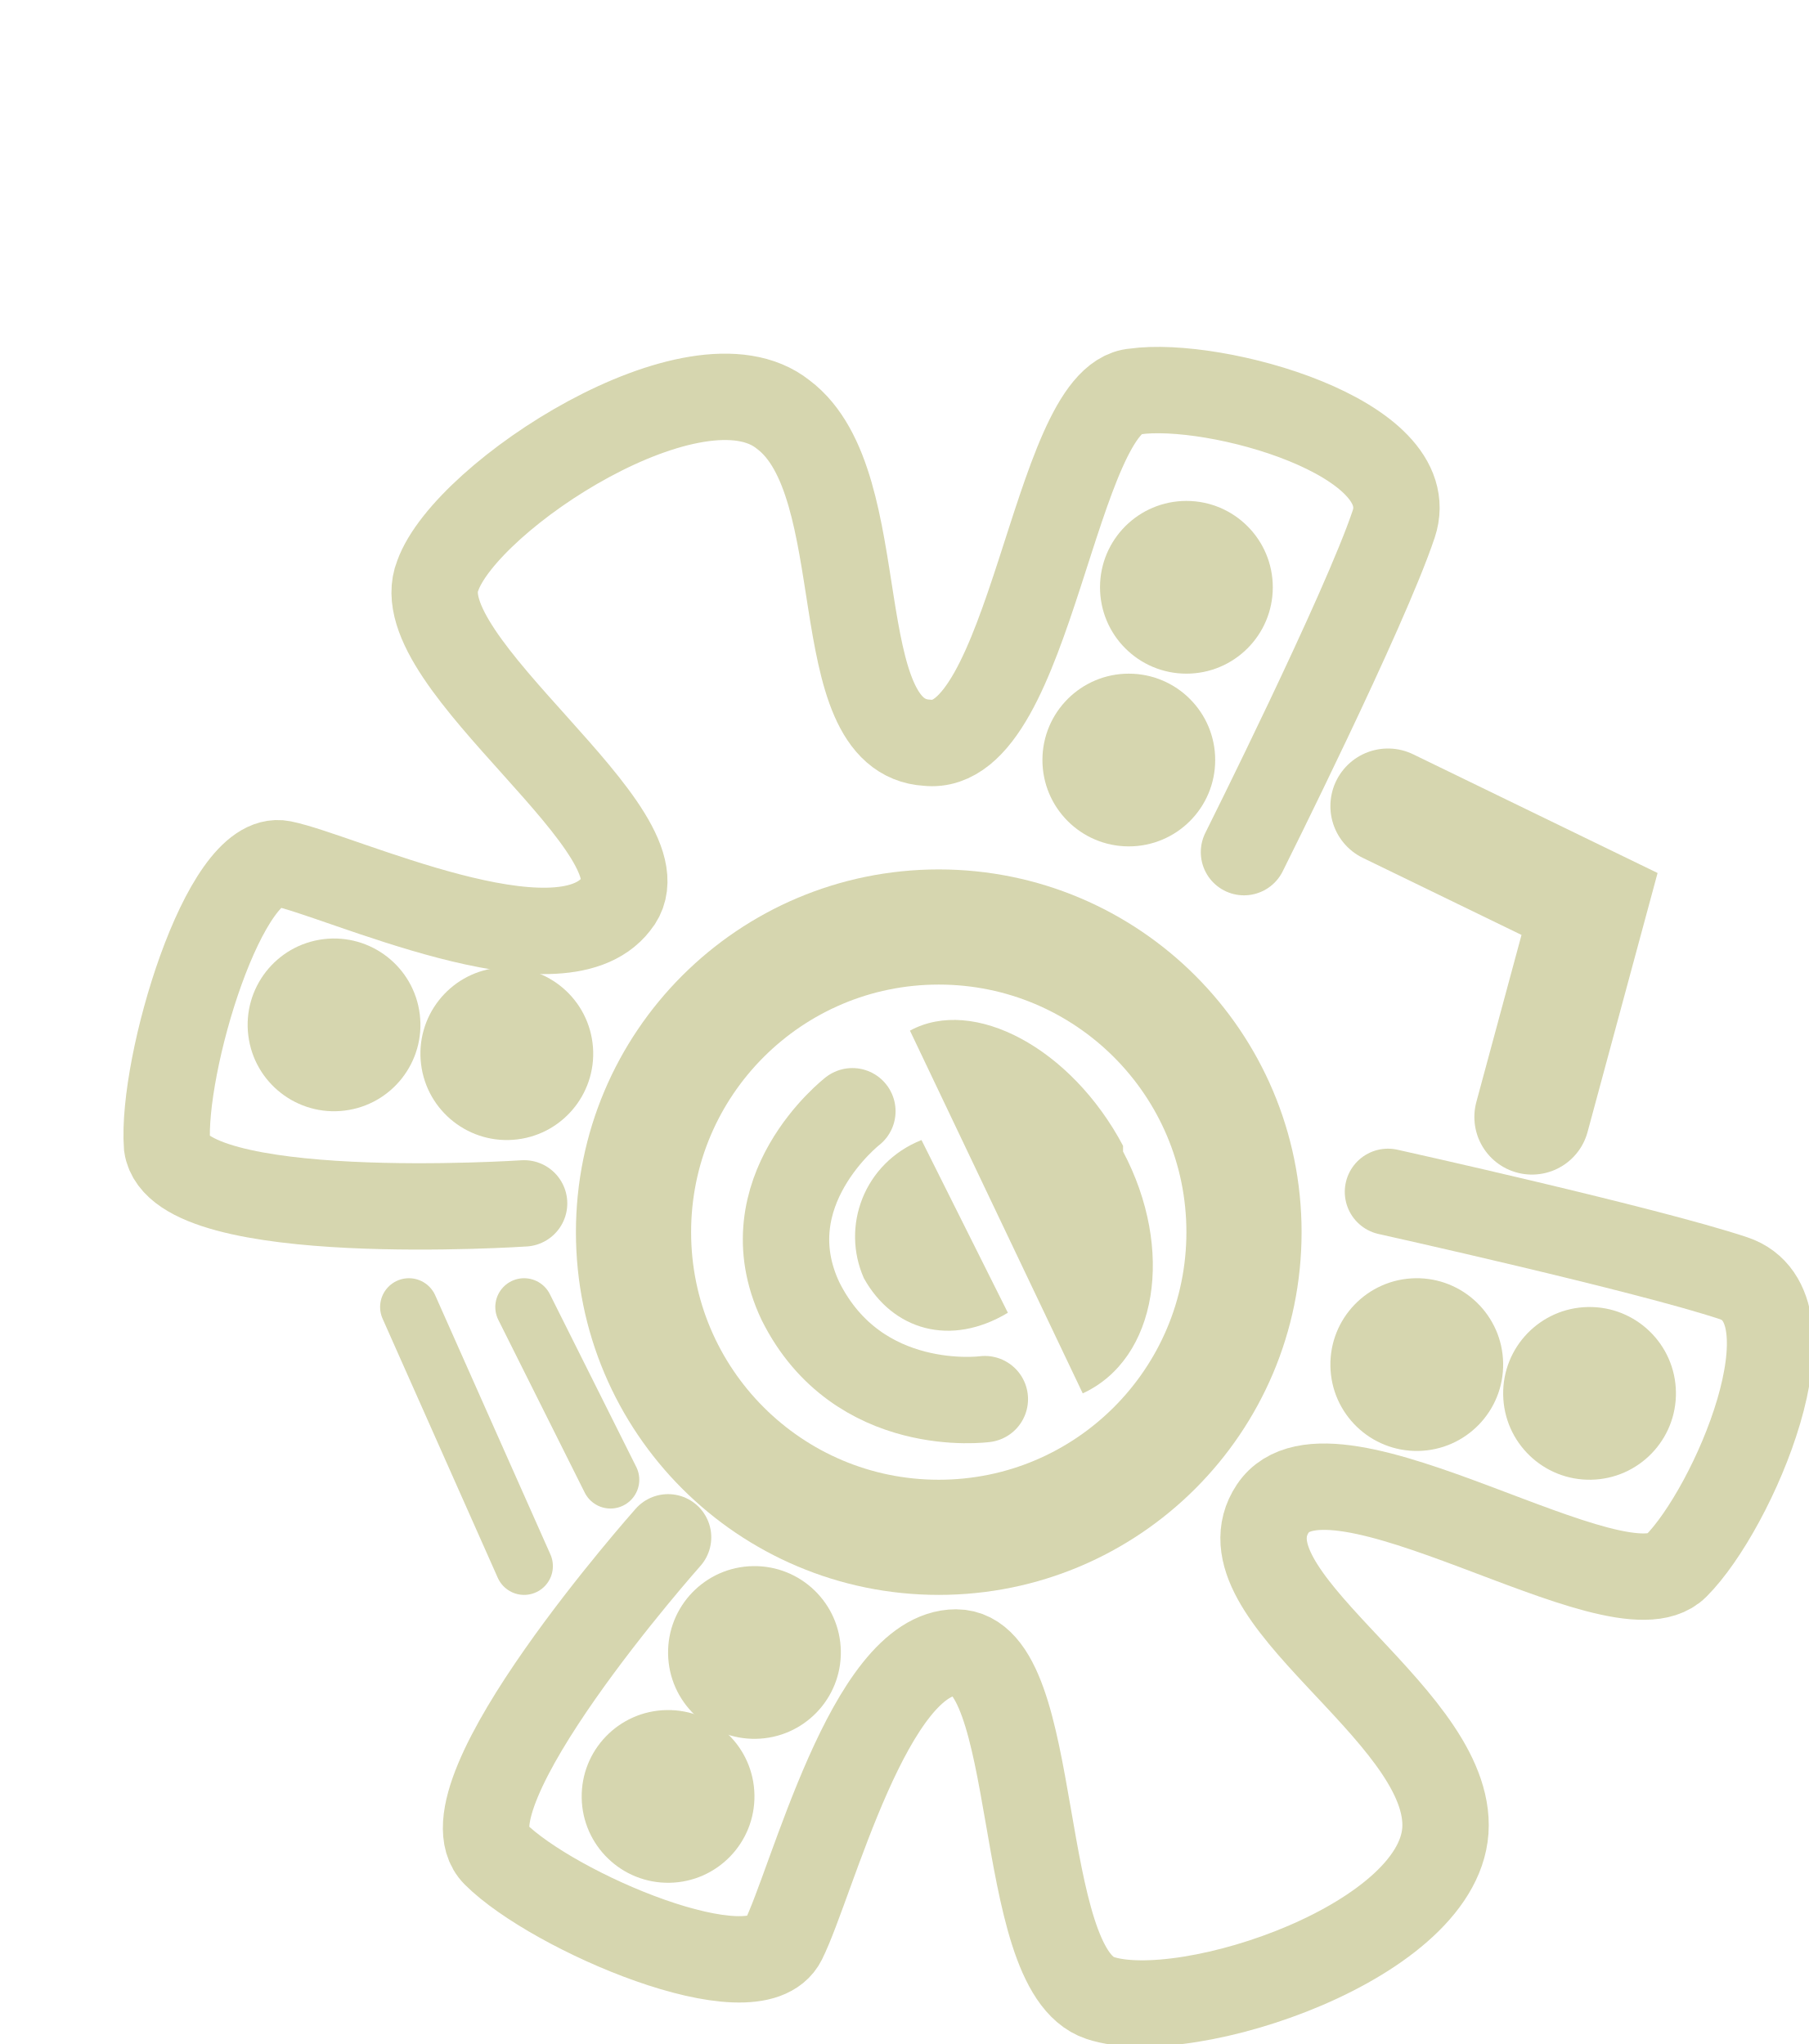
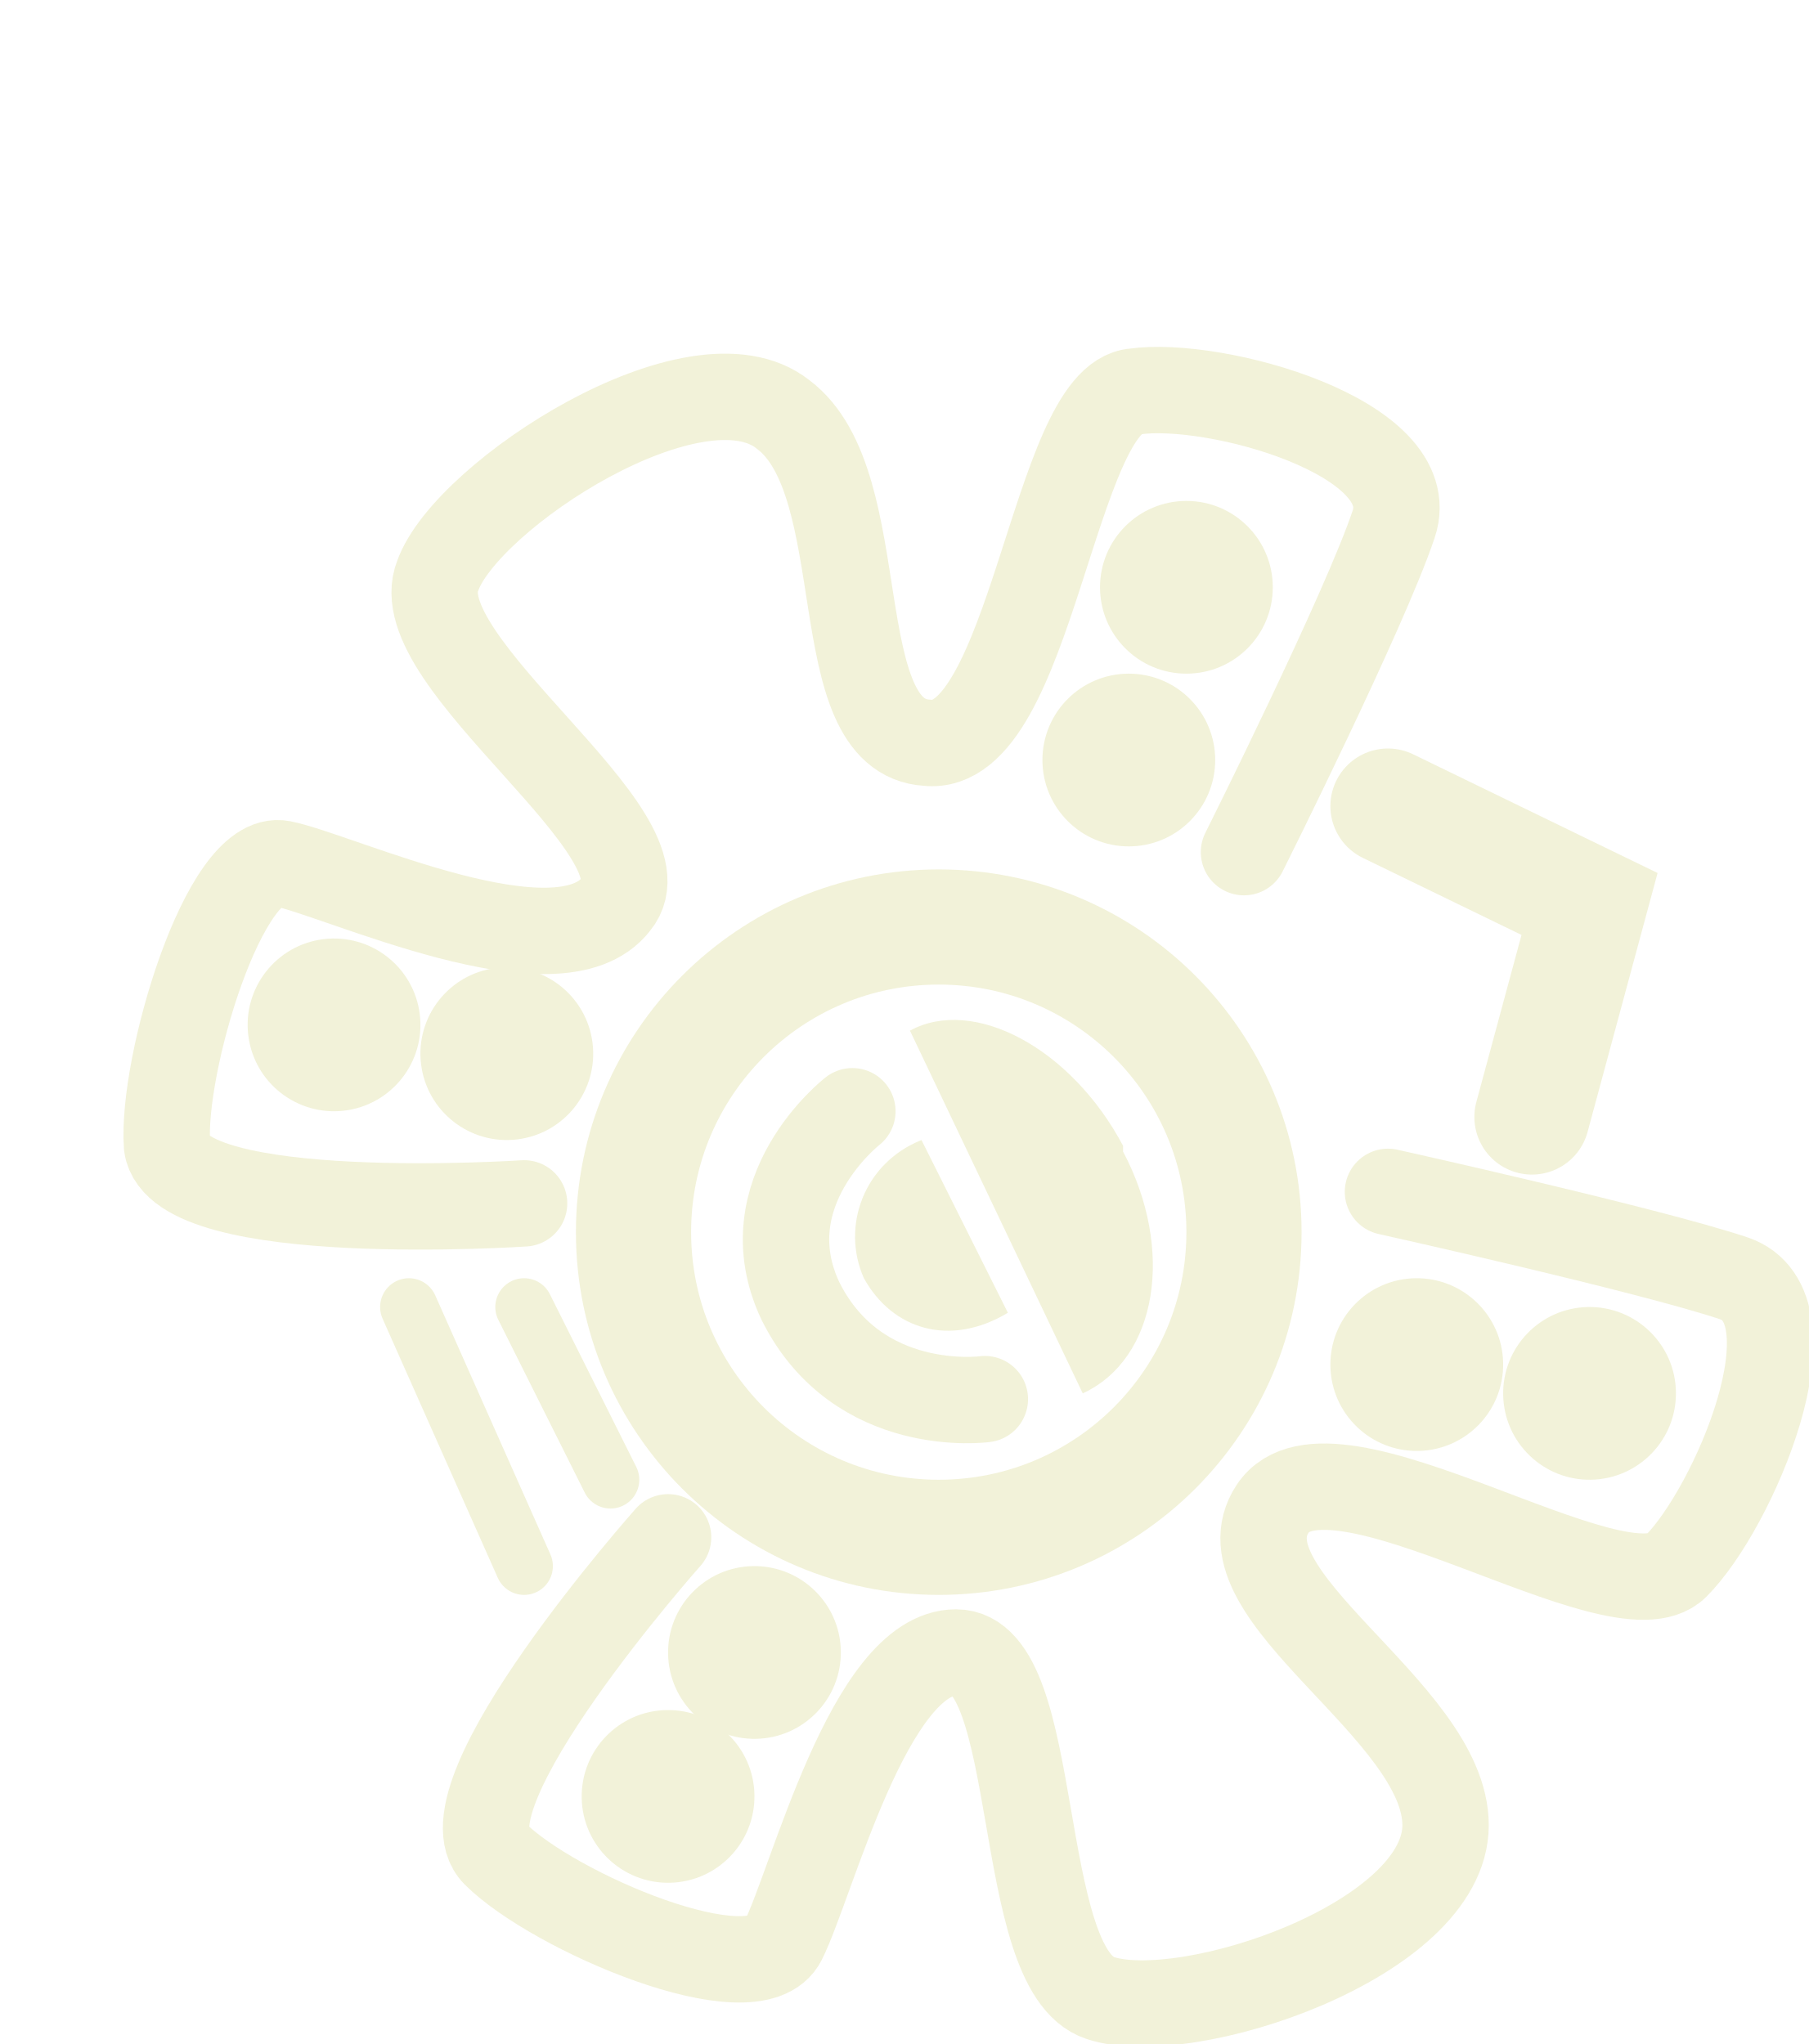
<svg xmlns="http://www.w3.org/2000/svg" fill="none" style="-webkit-print-color-adjust:exact" viewBox="-.8 -.8 31.4 35.5">
  <path d="M14 18.5s-1.8 1.4-.9 3.3c1 2 3.2 1.7 3.2 1.7" />
-   <path stroke="#d6d6af" stroke-linecap="round" stroke-width="1.5" d="M14 18.5s-1.8 1.4-.9 3.3c1 2 3.2 1.7 3.2 1.7" />
-   <path fill="#d6d6af" d="M18.7 19.2c.9 1.7.6 3.6-.7 4.2l-3-6.3c1.1-.6 2.8.3 3.7 2Zm-4.5 2.2c-.4-.9 0-2 1-2.4l1.5 3c-1 .6-2 .3-2.5-.6Z" />
+   <path stroke="#F2F2D9" stroke-linecap="round" stroke-width="1.5" d="M14 18.5s-1.8 1.4-.9 3.3c1 2 3.2 1.7 3.2 1.7" />
+   <path fill="#F2F2D9" d="M18.7 19.2c.9 1.7.6 3.6-.7 4.2l-3-6.3c1.1-.6 2.8.3 3.7 2Zm-4.5 2.2c-.4-.9 0-2 1-2.4l1.5 3c-1 .6-2 .3-2.5-.6Z" />
  <path d="M10.8 25.9s-4 4.5-3 5.5 4.5 2.5 5 1.5 1.5-5 3-5 1 5.5 2.5 6 6-1 6-3-4-4-3-5.5 6 2 7 1 2.5-4.5 1-5-6-1.5-6-1.5" />
-   <path stroke="#d6d6af" stroke-linecap="round" stroke-width="1.5" d="M10.8 25.9s-4 4.5-3 5.5 4.5 2.5 5 1.5 1.5-5 3-5 1 5.5 2.5 6 6-1 6-3-4-4-3-5.5 6 2 7 1 2.5-4.5 1-5-6-1.5-6-1.5" />
+   <path stroke="#F2F2D9" stroke-linecap="round" stroke-width="1.5" d="M10.8 25.9s-4 4.5-3 5.5 4.5 2.5 5 1.5 1.5-5 3-5 1 5.5 2.5 6 6-1 6-3-4-4-3-5.5 6 2 7 1 2.5-4.5 1-5-6-1.5-6-1.5" />
  <path d="M8.3 20.1s-6 .4-6.2-1c-.1-1.4 1-5.1 2-4.9 1 .2 4.8 2 5.8.7 1-1.2-3.7-4.2-3.1-5.7.5-1.4 4.5-4 6-2.8 1.6 1.2.7 5.6 2.5 5.7 1.8.2 2.2-6 3.6-6.1 1.4-.2 5 .8 4.5 2.3-.5 1.5-2.6 5.7-2.6 5.7" />
-   <path stroke="#d6d6af" stroke-linecap="round" stroke-width="1.5" d="M8.3 20.1s-6 .4-6.2-1c-.1-1.4 1-5.1 2-4.9 1 .2 4.8 2 5.8.7 1-1.2-3.7-4.2-3.1-5.7.5-1.4 4.5-4 6-2.8 1.6 1.2.7 5.6 2.5 5.7 1.8.2 2.2-6 3.6-6.1 1.4-.2 5 .8 4.5 2.3-.5 1.5-2.6 5.7-2.6 5.7" />
+   <path stroke="#F2F2D9" stroke-linecap="round" stroke-width="1.5" d="M8.3 20.1s-6 .4-6.2-1c-.1-1.4 1-5.1 2-4.9 1 .2 4.8 2 5.8.7 1-1.2-3.7-4.2-3.1-5.7.5-1.4 4.5-4 6-2.8 1.6 1.2.7 5.6 2.5 5.7 1.8.2 2.2-6 3.6-6.1 1.4-.2 5 .8 4.5 2.3-.5 1.5-2.6 5.7-2.6 5.7" />
  <circle cx="15.5" cy="20.6" r="5.3" />
-   <circle cx="15.5" cy="20.6" r="5.3" stroke="#d6d6af" stroke-width="2" />
+   <circle cx="15.5" cy="20.6" r="5.3" stroke="#F2F2D9" stroke-width="2" />
  <path d="m8.3 21.9 1.5 3" />
-   <path stroke="#d6d6af" stroke-linecap="round" d="m8.3 21.9 1.5 3" />
+   <path stroke="#F2F2D9" stroke-linecap="round" d="m8.3 21.9 1.5 3" />
  <path d="m6.3 21.9 2 4.5" />
-   <path stroke="#d6d6af" stroke-linecap="round" d="m6.3 21.9 2 4.5" />
+   <path stroke="#F2F2D9" stroke-linecap="round" d="m6.3 21.9 2 4.5" />
  <path d="m23.3 13.2 3.5 1.7-1 3.7" />
-   <path stroke="#d6d6af" stroke-linecap="round" stroke-width="2" d="m23.3 13.2 3.5 1.7-1 3.7" />
-   <circle cx="19.8" cy="9.4" r="1.5" fill="#d6d6af" />
-   <circle cx="23.8" cy="22.9" r="1.5" fill="#d6d6af" transform="rotate(-1 23.8 22.9)" />
-   <circle cx="12.3" cy="27.9" r="1.5" fill="#d6d6af" transform="rotate(-1 12.3 27.9)" />
-   <circle cx="8" cy="17.5" r="1.5" fill="#d6d6af" transform="rotate(83 8 17.5)" />
-   <circle cx="18.8" cy="12.4" r="1.5" fill="#d6d6af" />
-   <circle cx="5" cy="17" r="1.5" fill="#d6d6af" transform="rotate(83 5 17)" />
-   <circle cx="26.8" cy="23.4" r="1.5" fill="#d6d6af" transform="rotate(-1 26.8 23.4)" />
-   <circle cx="10.8" cy="30.4" r="1.5" fill="#d6d6af" transform="rotate(-1 10.8 30.4)" />
+   <path stroke="#F2F2D9" stroke-linecap="round" stroke-width="2" d="m23.3 13.2 3.5 1.7-1 3.7" />
+   <circle cx="19.8" cy="9.4" r="1.5" fill="#F2F2D9" />
+   <circle cx="23.8" cy="22.9" r="1.5" fill="#F2F2D9" transform="rotate(-1 23.8 22.9)" />
+   <circle cx="12.3" cy="27.9" r="1.5" fill="#F2F2D9" transform="rotate(-1 12.3 27.9)" />
+   <circle cx="8" cy="17.5" r="1.5" fill="#F2F2D9" transform="rotate(83 8 17.5)" />
+   <circle cx="18.8" cy="12.4" r="1.5" fill="#F2F2D9" />
+   <circle cx="5" cy="17" r="1.5" fill="#F2F2D9" transform="rotate(83 5 17)" />
+   <circle cx="26.8" cy="23.4" r="1.5" fill="#F2F2D9" transform="rotate(-1 26.8 23.4)" />
+   <circle cx="10.8" cy="30.4" r="1.5" fill="#F2F2D9" transform="rotate(-1 10.8 30.4)" />
</svg>
